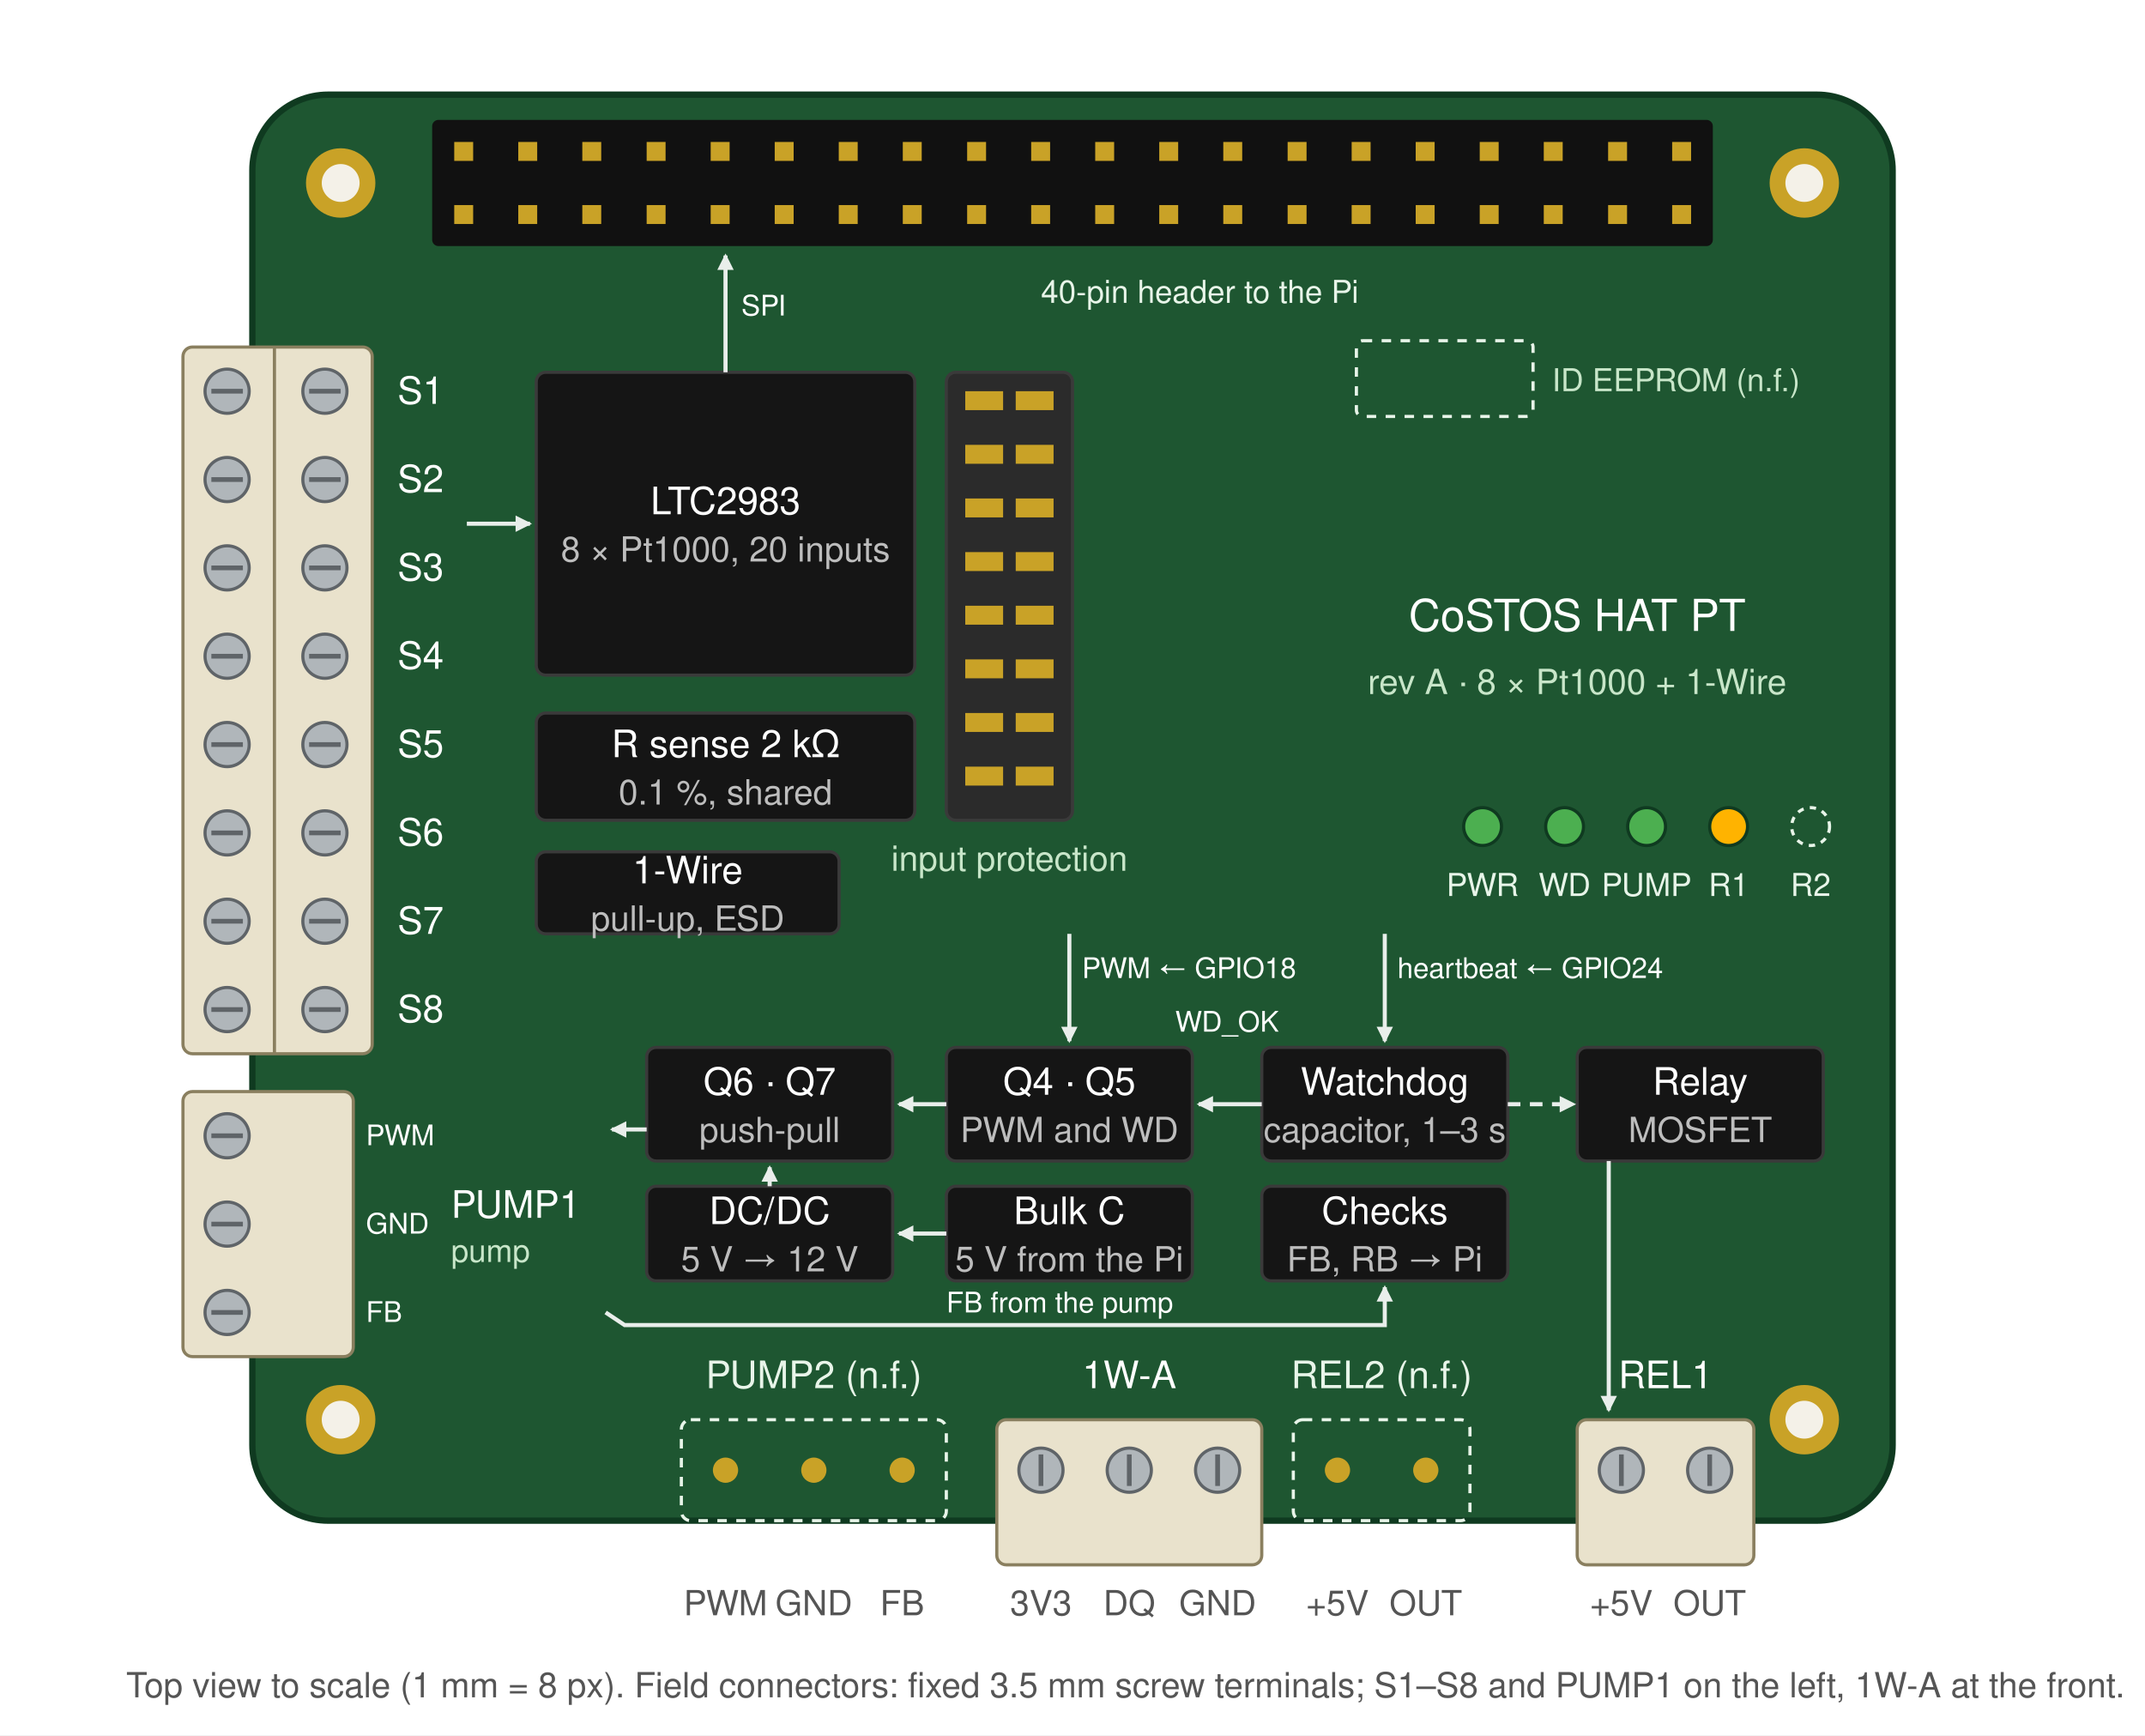
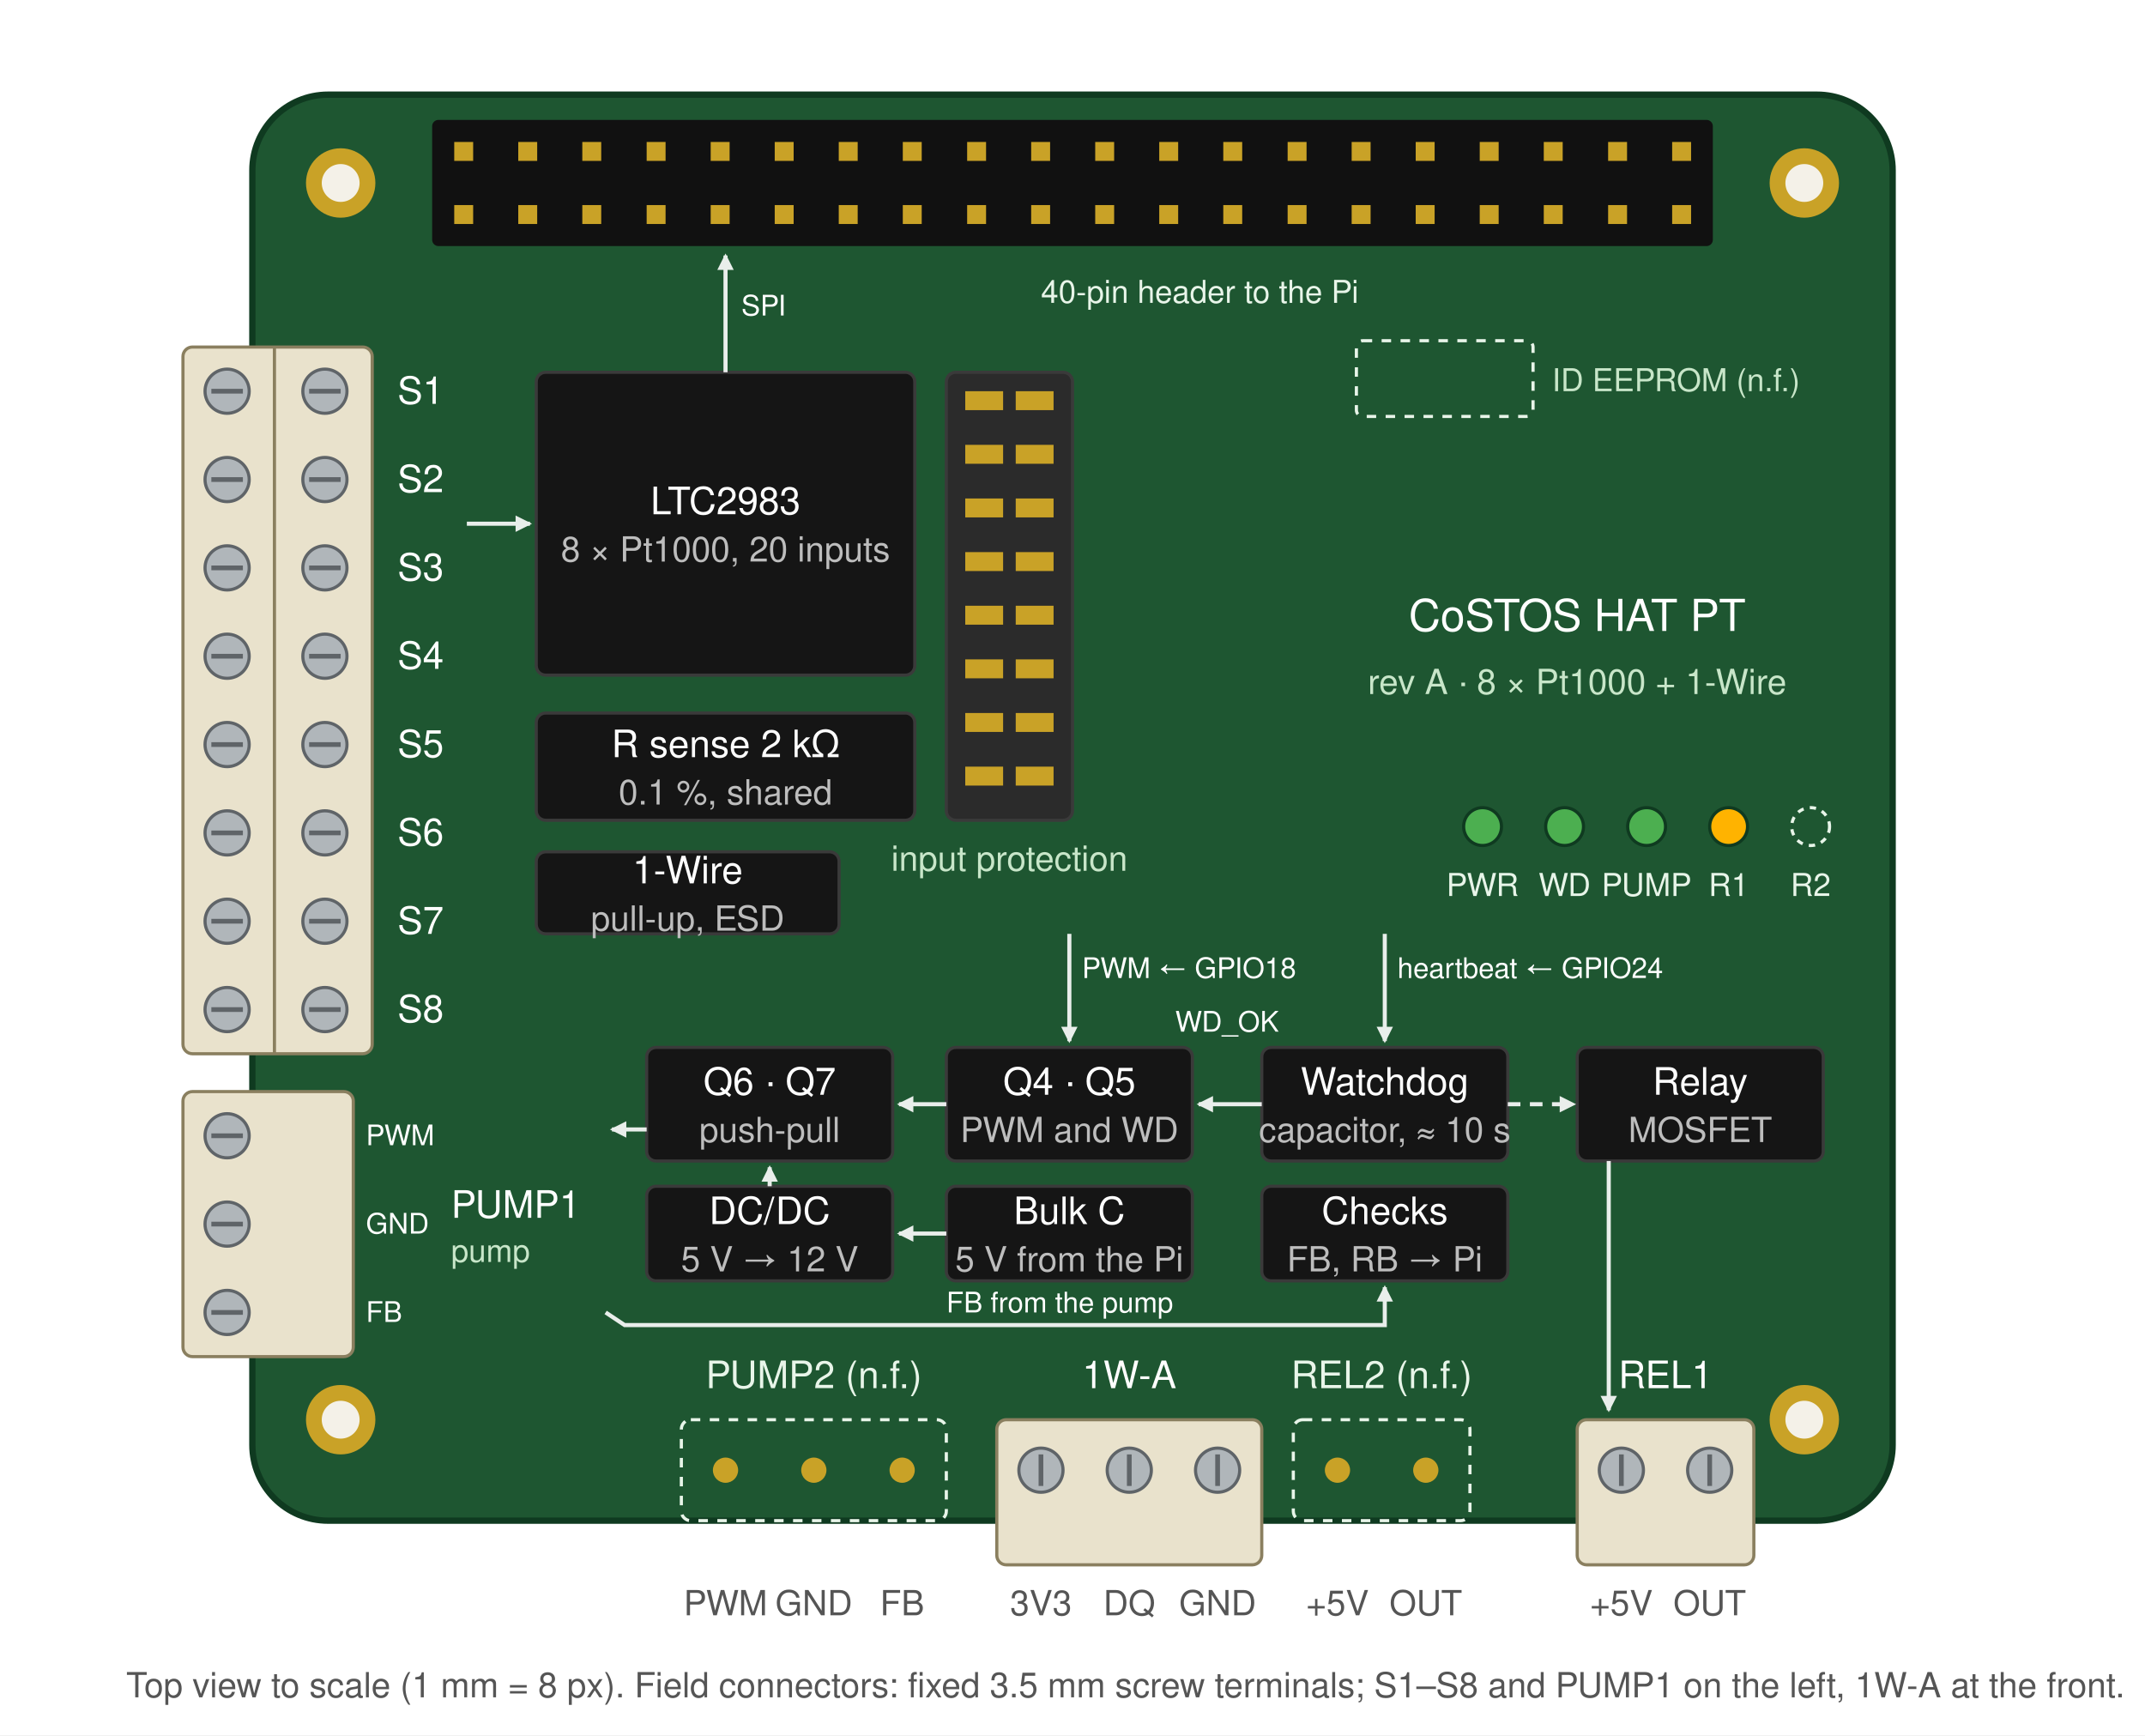
<svg xmlns="http://www.w3.org/2000/svg" width="680" height="550" viewBox="0 0 680 550" font-family="Helvetica, Arial, sans-serif">
  <rect width="680" height="550" fill="white" />
  <rect x="80" y="30" width="520" height="452" rx="24" fill="#1E5631" stroke="#0F3A20" stroke-width="2" />
  <circle cx="108" cy="58" r="11" fill="#C9A227" />
  <circle cx="108" cy="58" r="6" fill="#F4F1E8" />
  <circle cx="572" cy="58" r="11" fill="#C9A227" />
  <circle cx="572" cy="58" r="6" fill="#F4F1E8" />
  <circle cx="108" cy="450" r="11" fill="#C9A227" />
  <circle cx="108" cy="450" r="6" fill="#F4F1E8" />
  <circle cx="572" cy="450" r="11" fill="#C9A227" />
  <circle cx="572" cy="450" r="6" fill="#F4F1E8" />
  <rect x="137" y="38" width="406" height="40" rx="2" fill="#111111" />
  <rect x="144.0" y="45" width="6" height="6" fill="#C9A227" />
  <rect x="144.0" y="65" width="6" height="6" fill="#C9A227" />
  <rect x="164.3" y="45" width="6" height="6" fill="#C9A227" />
  <rect x="164.3" y="65" width="6" height="6" fill="#C9A227" />
  <rect x="184.6" y="45" width="6" height="6" fill="#C9A227" />
  <rect x="184.6" y="65" width="6" height="6" fill="#C9A227" />
  <rect x="205.0" y="45" width="6" height="6" fill="#C9A227" />
  <rect x="205.0" y="65" width="6" height="6" fill="#C9A227" />
  <rect x="225.3" y="45" width="6" height="6" fill="#C9A227" />
  <rect x="225.3" y="65" width="6" height="6" fill="#C9A227" />
  <rect x="245.6" y="45" width="6" height="6" fill="#C9A227" />
  <rect x="245.6" y="65" width="6" height="6" fill="#C9A227" />
  <rect x="265.9" y="45" width="6" height="6" fill="#C9A227" />
  <rect x="265.9" y="65" width="6" height="6" fill="#C9A227" />
  <rect x="286.2" y="45" width="6" height="6" fill="#C9A227" />
  <rect x="286.2" y="65" width="6" height="6" fill="#C9A227" />
  <rect x="306.6" y="45" width="6" height="6" fill="#C9A227" />
  <rect x="306.6" y="65" width="6" height="6" fill="#C9A227" />
  <rect x="326.9" y="45" width="6" height="6" fill="#C9A227" />
  <rect x="326.9" y="65" width="6" height="6" fill="#C9A227" />
  <rect x="347.2" y="45" width="6" height="6" fill="#C9A227" />
  <rect x="347.2" y="65" width="6" height="6" fill="#C9A227" />
  <rect x="367.5" y="45" width="6" height="6" fill="#C9A227" />
  <rect x="367.5" y="65" width="6" height="6" fill="#C9A227" />
  <rect x="387.8" y="45" width="6" height="6" fill="#C9A227" />
  <rect x="387.8" y="65" width="6" height="6" fill="#C9A227" />
  <rect x="408.2" y="45" width="6" height="6" fill="#C9A227" />
  <rect x="408.2" y="65" width="6" height="6" fill="#C9A227" />
  <rect x="428.5" y="45" width="6" height="6" fill="#C9A227" />
  <rect x="428.5" y="65" width="6" height="6" fill="#C9A227" />
  <rect x="448.8" y="45" width="6" height="6" fill="#C9A227" />
  <rect x="448.8" y="65" width="6" height="6" fill="#C9A227" />
  <rect x="469.1" y="45" width="6" height="6" fill="#C9A227" />
  <rect x="469.1" y="65" width="6" height="6" fill="#C9A227" />
  <rect x="489.4" y="45" width="6" height="6" fill="#C9A227" />
  <rect x="489.4" y="65" width="6" height="6" fill="#C9A227" />
  <rect x="509.8" y="45" width="6" height="6" fill="#C9A227" />
  <rect x="509.8" y="65" width="6" height="6" fill="#C9A227" />
  <rect x="530.1" y="45" width="6" height="6" fill="#C9A227" />
  <rect x="530.1" y="65" width="6" height="6" fill="#C9A227" />
  <text class="ts" x="330" y="96" text-anchor="start" style="font-size:10px;font-weight:400;fill:#E8F5E9">40-pin header to the Pi</text>
  <rect x="430" y="108" width="56" height="24" rx="2" fill="none" stroke="#E8F5E9" stroke-width="1" stroke-dasharray="3 3" />
  <text class="ts" x="492" y="124" text-anchor="start" style="font-size:10px;font-weight:400;fill:#C8E6C9">ID EEPROM (n.f.)</text>
  <rect x="58" y="110" width="60" height="224" rx="3" fill="#E9E2CC" stroke="#8A7F5F" stroke-width="1" />
  <line x1="87" y1="110" x2="87" y2="334" stroke="#8A7F5F" stroke-width="1" />
  <circle cx="72" cy="124" r="7" fill="#B0B6BA" stroke="#5F6468" />
  <line x1="67" y1="124" x2="77" y2="124" stroke="#5F6468" stroke-width="1.5" />
  <circle cx="103" cy="124" r="7" fill="#B0B6BA" stroke="#5F6468" />
  <line x1="98" y1="124" x2="108" y2="124" stroke="#5F6468" stroke-width="1.5" />
  <text class="th" x="126" y="128" text-anchor="start" style="font-size:12px;font-weight:500;fill:#ffffff">S1</text>
  <circle cx="72" cy="152" r="7" fill="#B0B6BA" stroke="#5F6468" />
  <line x1="67" y1="152" x2="77" y2="152" stroke="#5F6468" stroke-width="1.5" />
  <circle cx="103" cy="152" r="7" fill="#B0B6BA" stroke="#5F6468" />
  <line x1="98" y1="152" x2="108" y2="152" stroke="#5F6468" stroke-width="1.5" />
  <text class="th" x="126" y="156" text-anchor="start" style="font-size:12px;font-weight:500;fill:#ffffff">S2</text>
  <circle cx="72" cy="180" r="7" fill="#B0B6BA" stroke="#5F6468" />
  <line x1="67" y1="180" x2="77" y2="180" stroke="#5F6468" stroke-width="1.5" />
  <circle cx="103" cy="180" r="7" fill="#B0B6BA" stroke="#5F6468" />
  <line x1="98" y1="180" x2="108" y2="180" stroke="#5F6468" stroke-width="1.5" />
  <text class="th" x="126" y="184" text-anchor="start" style="font-size:12px;font-weight:500;fill:#ffffff">S3</text>
  <circle cx="72" cy="208" r="7" fill="#B0B6BA" stroke="#5F6468" />
  <line x1="67" y1="208" x2="77" y2="208" stroke="#5F6468" stroke-width="1.5" />
  <circle cx="103" cy="208" r="7" fill="#B0B6BA" stroke="#5F6468" />
  <line x1="98" y1="208" x2="108" y2="208" stroke="#5F6468" stroke-width="1.5" />
  <text class="th" x="126" y="212" text-anchor="start" style="font-size:12px;font-weight:500;fill:#ffffff">S4</text>
  <circle cx="72" cy="236" r="7" fill="#B0B6BA" stroke="#5F6468" />
  <line x1="67" y1="236" x2="77" y2="236" stroke="#5F6468" stroke-width="1.5" />
  <circle cx="103" cy="236" r="7" fill="#B0B6BA" stroke="#5F6468" />
  <line x1="98" y1="236" x2="108" y2="236" stroke="#5F6468" stroke-width="1.5" />
  <text class="th" x="126" y="240" text-anchor="start" style="font-size:12px;font-weight:500;fill:#ffffff">S5</text>
  <circle cx="72" cy="264" r="7" fill="#B0B6BA" stroke="#5F6468" />
  <line x1="67" y1="264" x2="77" y2="264" stroke="#5F6468" stroke-width="1.5" />
  <circle cx="103" cy="264" r="7" fill="#B0B6BA" stroke="#5F6468" />
  <line x1="98" y1="264" x2="108" y2="264" stroke="#5F6468" stroke-width="1.5" />
  <text class="th" x="126" y="268" text-anchor="start" style="font-size:12px;font-weight:500;fill:#ffffff">S6</text>
  <circle cx="72" cy="292" r="7" fill="#B0B6BA" stroke="#5F6468" />
  <line x1="67" y1="292" x2="77" y2="292" stroke="#5F6468" stroke-width="1.5" />
  <circle cx="103" cy="292" r="7" fill="#B0B6BA" stroke="#5F6468" />
  <line x1="98" y1="292" x2="108" y2="292" stroke="#5F6468" stroke-width="1.5" />
  <text class="th" x="126" y="296" text-anchor="start" style="font-size:12px;font-weight:500;fill:#ffffff">S7</text>
  <circle cx="72" cy="320" r="7" fill="#B0B6BA" stroke="#5F6468" />
  <line x1="67" y1="320" x2="77" y2="320" stroke="#5F6468" stroke-width="1.5" />
  <circle cx="103" cy="320" r="7" fill="#B0B6BA" stroke="#5F6468" />
  <line x1="98" y1="320" x2="108" y2="320" stroke="#5F6468" stroke-width="1.5" />
  <text class="th" x="126" y="324" text-anchor="start" style="font-size:12px;font-weight:500;fill:#ffffff">S8</text>
  <text class="ts" x="116" y="363" text-anchor="start" style="font-size:9px;font-weight:400;fill:#ffffff">PWM</text>
  <text class="ts" x="116" y="391" text-anchor="start" style="font-size:9px;font-weight:400;fill:#ffffff">GND</text>
  <text class="ts" x="116" y="419" text-anchor="start" style="font-size:9px;font-weight:400;fill:#ffffff">FB</text>
  <rect x="58" y="346" width="54" height="84" rx="3" fill="#E9E2CC" stroke="#8A7F5F" stroke-width="1" />
  <circle cx="72" cy="360" r="7" fill="#B0B6BA" stroke="#5F6468" />
  <line x1="67" y1="360" x2="77" y2="360" stroke="#5F6468" stroke-width="1.5" />
  <circle cx="72" cy="388" r="7" fill="#B0B6BA" stroke="#5F6468" />
  <line x1="67" y1="388" x2="77" y2="388" stroke="#5F6468" stroke-width="1.5" />
  <circle cx="72" cy="416" r="7" fill="#B0B6BA" stroke="#5F6468" />
  <line x1="67" y1="416" x2="77" y2="416" stroke="#5F6468" stroke-width="1.5" />
  <text class="th" x="143" y="386.0" text-anchor="start" style="font-size:12px;font-weight:500;fill:#ffffff">PUMP1</text>
  <text class="ts" x="143" y="400.0" text-anchor="start" style="font-size:10px;font-weight:400;fill:#C8E6C9">pump</text>
  <rect x="216" y="450" width="84" height="32" rx="3" fill="none" stroke="#E8F5E9" stroke-width="1" stroke-dasharray="3 3" />
  <circle cx="230" cy="466" r="4" fill="#C9A227" />
  <text class="ts" x="230" y="512" text-anchor="middle" style="font-size:11px;font-weight:400;fill:#555555">PWM</text>
  <circle cx="258" cy="466" r="4" fill="#C9A227" />
  <text class="ts" x="258" y="512" text-anchor="middle" style="font-size:11px;font-weight:400;fill:#555555">GND</text>
  <circle cx="286" cy="466" r="4" fill="#C9A227" />
  <text class="ts" x="286" y="512" text-anchor="middle" style="font-size:11px;font-weight:400;fill:#555555">FB</text>
  <text class="th" x="258.0" y="440" text-anchor="middle" style="font-size:12px;font-weight:500;fill:#E8F5E9">PUMP2 (n.f.)</text>
  <rect x="316" y="450" width="84" height="46" rx="3" fill="#E9E2CC" stroke="#8A7F5F" stroke-width="1" />
  <circle cx="330" cy="466" r="7" fill="#B0B6BA" stroke="#5F6468" />
  <line x1="330" y1="461" x2="330" y2="471" stroke="#5F6468" stroke-width="1.5" />
  <text class="ts" x="330" y="512" text-anchor="middle" style="font-size:11px;font-weight:400;fill:#555555">3V3</text>
  <circle cx="358" cy="466" r="7" fill="#B0B6BA" stroke="#5F6468" />
  <line x1="358" y1="461" x2="358" y2="471" stroke="#5F6468" stroke-width="1.5" />
  <text class="ts" x="358" y="512" text-anchor="middle" style="font-size:11px;font-weight:400;fill:#555555">DQ</text>
  <circle cx="386" cy="466" r="7" fill="#B0B6BA" stroke="#5F6468" />
  <line x1="386" y1="461" x2="386" y2="471" stroke="#5F6468" stroke-width="1.5" />
  <text class="ts" x="386" y="512" text-anchor="middle" style="font-size:11px;font-weight:400;fill:#555555">GND</text>
  <text class="th" x="358.0" y="440" text-anchor="middle" style="font-size:12px;font-weight:500;fill:#ffffff">1W-A</text>
  <rect x="410" y="450" width="56" height="32" rx="3" fill="none" stroke="#E8F5E9" stroke-width="1" stroke-dasharray="3 3" />
  <circle cx="424" cy="466" r="4" fill="#C9A227" />
  <text class="ts" x="424" y="512" text-anchor="middle" style="font-size:11px;font-weight:400;fill:#555555">+5V</text>
  <circle cx="452" cy="466" r="4" fill="#C9A227" />
  <text class="ts" x="452" y="512" text-anchor="middle" style="font-size:11px;font-weight:400;fill:#555555">OUT</text>
  <text class="th" x="438.0" y="440" text-anchor="middle" style="font-size:12px;font-weight:500;fill:#E8F5E9">REL2 (n.f.)</text>
  <rect x="500" y="450" width="56" height="46" rx="3" fill="#E9E2CC" stroke="#8A7F5F" stroke-width="1" />
  <circle cx="514" cy="466" r="7" fill="#B0B6BA" stroke="#5F6468" />
  <line x1="514" y1="461" x2="514" y2="471" stroke="#5F6468" stroke-width="1.5" />
  <text class="ts" x="514" y="512" text-anchor="middle" style="font-size:11px;font-weight:400;fill:#555555">+5V</text>
  <circle cx="542" cy="466" r="7" fill="#B0B6BA" stroke="#5F6468" />
  <line x1="542" y1="461" x2="542" y2="471" stroke="#5F6468" stroke-width="1.5" />
  <text class="ts" x="542" y="512" text-anchor="middle" style="font-size:11px;font-weight:400;fill:#555555">OUT</text>
  <text class="th" x="528.0" y="440" text-anchor="middle" style="font-size:12px;font-weight:500;fill:#ffffff">REL1</text>
  <defs>
    <marker id="fa" viewBox="0 0 10 10" refX="8" refY="5" markerWidth="5" markerHeight="5" orient="auto-start-reverse">
      <path d="M1 1L9 5L1 9Z" fill="#ffffff" />
    </marker>
  </defs>
  <rect x="170" y="118" width="120" height="96" rx="3" fill="#151515" stroke="#3a3a3a" stroke-width="1" />
  <text class="th" x="230.0" y="163.0" text-anchor="middle" style="font-size:12px;font-weight:500;fill:#ffffff">LTC2983</text>
  <text class="ts" x="230.0" y="178.0" text-anchor="middle" style="font-size:11px;font-weight:400;fill:#bdbdbd">8 × Pt1000, 20 inputs</text>
  <rect x="170" y="226" width="120" height="34" rx="3" fill="#151515" stroke="#3a3a3a" stroke-width="1" />
  <text class="th" x="230.0" y="240.0" text-anchor="middle" style="font-size:12px;font-weight:500;fill:#ffffff">R sense 2 kΩ</text>
  <text class="ts" x="230.0" y="255.0" text-anchor="middle" style="font-size:11px;font-weight:400;fill:#bdbdbd">0.1 %, shared</text>
  <rect x="300" y="118" width="40" height="142" rx="3" fill="#2b2b2b" stroke="#3a3a3a" />
  <rect x="306" y="124" width="12" height="6" fill="#C9A227" />
  <rect x="322" y="124" width="12" height="6" fill="#C9A227" />
  <rect x="306" y="141" width="12" height="6" fill="#C9A227" />
  <rect x="322" y="141" width="12" height="6" fill="#C9A227" />
  <rect x="306" y="158" width="12" height="6" fill="#C9A227" />
  <rect x="322" y="158" width="12" height="6" fill="#C9A227" />
  <rect x="306" y="175" width="12" height="6" fill="#C9A227" />
  <rect x="322" y="175" width="12" height="6" fill="#C9A227" />
  <rect x="306" y="192" width="12" height="6" fill="#C9A227" />
  <rect x="322" y="192" width="12" height="6" fill="#C9A227" />
  <rect x="306" y="209" width="12" height="6" fill="#C9A227" />
  <rect x="322" y="209" width="12" height="6" fill="#C9A227" />
  <rect x="306" y="226" width="12" height="6" fill="#C9A227" />
  <rect x="322" y="226" width="12" height="6" fill="#C9A227" />
  <rect x="306" y="243" width="12" height="6" fill="#C9A227" />
  <rect x="322" y="243" width="12" height="6" fill="#C9A227" />
  <text class="ts" x="320" y="276" text-anchor="middle" style="font-size:11px;font-weight:400;fill:#C8E6C9">input protection</text>
  <polyline points="148,166 168,166" fill="none" stroke="#ffffff" stroke-width="1.3" opacity="0.9" marker-end="url(#fa)" />
  <polyline points="230,118 230,81" fill="none" stroke="#ffffff" stroke-width="1.3" opacity="0.9" marker-end="url(#fa)" />
  <text class="ts" x="235" y="100" text-anchor="start" style="font-size:9px;font-weight:400;fill:#FFFFFF">SPI</text>
  <rect x="170" y="270" width="96" height="26" rx="3" fill="#151515" stroke="#3a3a3a" stroke-width="1" />
  <text class="th" x="218.0" y="280.0" text-anchor="middle" style="font-size:12px;font-weight:500;fill:#ffffff">1-Wire</text>
  <text class="ts" x="218.0" y="295.0" text-anchor="middle" style="font-size:11px;font-weight:400;fill:#bdbdbd">pull-up, ESD</text>
  <rect x="205" y="332" width="78" height="36" rx="3" fill="#151515" stroke="#3a3a3a" stroke-width="1" />
  <text class="th" x="244.0" y="347.0" text-anchor="middle" style="font-size:12px;font-weight:500;fill:#ffffff">Q6 · Q7</text>
  <text class="ts" x="244.0" y="362.0" text-anchor="middle" style="font-size:11px;font-weight:400;fill:#bdbdbd">push-pull</text>
  <rect x="300" y="332" width="78" height="36" rx="3" fill="#151515" stroke="#3a3a3a" stroke-width="1" />
  <text class="th" x="339.0" y="347.0" text-anchor="middle" style="font-size:12px;font-weight:500;fill:#ffffff">Q4 · Q5</text>
  <text class="ts" x="339.0" y="362.0" text-anchor="middle" style="font-size:11px;font-weight:400;fill:#bdbdbd">PWM and WD</text>
  <rect x="400" y="332" width="78" height="36" rx="3" fill="#151515" stroke="#3a3a3a" stroke-width="1" />
  <text class="th" x="439.0" y="347.0" text-anchor="middle" style="font-size:12px;font-weight:500;fill:#ffffff">Watchdog</text>
-   <text class="ts" x="439.0" y="362.0" text-anchor="middle" style="font-size:11px;font-weight:400;fill:#bdbdbd">capacitor, 1–3 s</text>
+   <text class="ts" x="439.0" y="362.0" text-anchor="middle" style="font-size:11px;font-weight:400;fill:#bdbdbd">capacitor, ≈ 10 s</text>
  <polyline points="339,296 339,330" fill="none" stroke="#ffffff" stroke-width="1.3" opacity="0.9" marker-end="url(#fa)" />
  <text class="ts" x="343" y="310" text-anchor="start" style="font-size:9px;font-weight:400;fill:#FFFFFF">PWM ← GPIO18</text>
  <polyline points="439,296 439,330" fill="none" stroke="#ffffff" stroke-width="1.3" opacity="0.9" marker-end="url(#fa)" />
  <text class="ts" x="443" y="310" text-anchor="start" style="font-size:9px;font-weight:400;fill:#FFFFFF">heartbeat ← GPIO24</text>
  <polyline points="400,350 380,350" fill="none" stroke="#ffffff" stroke-width="1.3" opacity="0.9" marker-end="url(#fa)" />
  <text class="ts" x="389" y="327" text-anchor="middle" style="font-size:9px;font-weight:400;fill:#FFFFFF">WD_OK</text>
  <polyline points="300,350 285,350" fill="none" stroke="#ffffff" stroke-width="1.3" opacity="0.9" marker-end="url(#fa)" />
  <polyline points="205,358 194,358" fill="none" stroke="#ffffff" stroke-width="1.3" opacity="0.9" marker-end="url(#fa)" />
  <rect x="300" y="376" width="78" height="30" rx="3" fill="#151515" stroke="#3a3a3a" stroke-width="1" />
  <text class="th" x="339.0" y="388.0" text-anchor="middle" style="font-size:12px;font-weight:500;fill:#ffffff">Bulk C</text>
  <text class="ts" x="339.0" y="403.0" text-anchor="middle" style="font-size:11px;font-weight:400;fill:#bdbdbd">5 V from the Pi</text>
  <rect x="400" y="376" width="78" height="30" rx="3" fill="#151515" stroke="#3a3a3a" stroke-width="1" />
  <text class="th" x="439.0" y="388.0" text-anchor="middle" style="font-size:12px;font-weight:500;fill:#ffffff">Checks</text>
  <text class="ts" x="439.0" y="403.0" text-anchor="middle" style="font-size:11px;font-weight:400;fill:#bdbdbd">FB, RB → Pi</text>
  <rect x="205" y="376" width="78" height="30" rx="3" fill="#151515" stroke="#3a3a3a" stroke-width="1" />
  <text class="th" x="244.0" y="388.0" text-anchor="middle" style="font-size:12px;font-weight:500;fill:#ffffff">DC/DC</text>
  <text class="ts" x="244.0" y="403.0" text-anchor="middle" style="font-size:11px;font-weight:400;fill:#bdbdbd">5 V → 12 V</text>
  <rect x="500" y="332" width="78" height="36" rx="3" fill="#151515" stroke="#3a3a3a" stroke-width="1" />
  <text class="th" x="539.0" y="347.0" text-anchor="middle" style="font-size:12px;font-weight:500;fill:#ffffff">Relay</text>
  <text class="ts" x="539.0" y="362.0" text-anchor="middle" style="font-size:11px;font-weight:400;fill:#bdbdbd">MOSFET</text>
  <polyline points="300,391 285,391" fill="none" stroke="#ffffff" stroke-width="1.3" opacity="0.9" marker-end="url(#fa)" />
  <polyline points="244,376 244,370" fill="none" stroke="#ffffff" stroke-width="1.3" opacity="0.9" marker-end="url(#fa)" />
  <polyline points="478,350 499,350" fill="none" stroke="#ffffff" stroke-width="1.3" opacity="0.9" stroke-dasharray="4 3" marker-end="url(#fa)" />
  <polyline points="510,368 510,447" fill="none" stroke="#ffffff" stroke-width="1.3" opacity="0.9" marker-end="url(#fa)" />
  <polyline points="192,416 198,420 439,420 439,408" fill="none" stroke="#ffffff" stroke-width="1.3" opacity="0.9" marker-end="url(#fa)" />
  <text class="ts" x="300" y="416" text-anchor="start" style="font-size:9px;font-weight:400;fill:#FFFFFF">FB from the pump</text>
  <circle cx="470" cy="262" r="6" fill="#4CAF50" stroke="#0F3A20" />
  <text class="ts" x="470" y="284" text-anchor="middle" style="font-size:10px;font-weight:400;fill:#E8F5E9">PWR</text>
  <circle cx="496" cy="262" r="6" fill="#4CAF50" stroke="#0F3A20" />
  <text class="ts" x="496" y="284" text-anchor="middle" style="font-size:10px;font-weight:400;fill:#E8F5E9">WD</text>
  <circle cx="522" cy="262" r="6" fill="#4CAF50" stroke="#0F3A20" />
  <text class="ts" x="522" y="284" text-anchor="middle" style="font-size:10px;font-weight:400;fill:#E8F5E9">PUMP</text>
  <circle cx="548" cy="262" r="6" fill="#FFB300" stroke="#0F3A20" />
  <text class="ts" x="548" y="284" text-anchor="middle" style="font-size:10px;font-weight:400;fill:#E8F5E9">R1</text>
  <circle cx="574" cy="262" r="6" fill="none" stroke="#E8F5E9" stroke-dasharray="2 2" />
  <text class="ts" x="574" y="284" text-anchor="middle" style="font-size:10px;font-weight:400;fill:#E8F5E9">R2</text>
  <text class="th" x="500" y="200" text-anchor="middle" style="font-size:14px;font-weight:500;fill:#ffffff">CoSTOS HAT PT</text>
  <text class="ts" x="500" y="220" text-anchor="middle" style="font-size:11px;font-weight:400;fill:#C8E6C9">rev A · 8 × Pt1000 + 1-Wire</text>
  <text class="ts" x="40" y="538" text-anchor="start" style="font-size:11px;font-weight:400;fill:#555555">Top view to scale (1 mm = 8 px). Field connectors: fixed 3.5 mm screw terminals; S1–S8 and PUMP1 on the left, 1W-A at the front.</text>
</svg>
